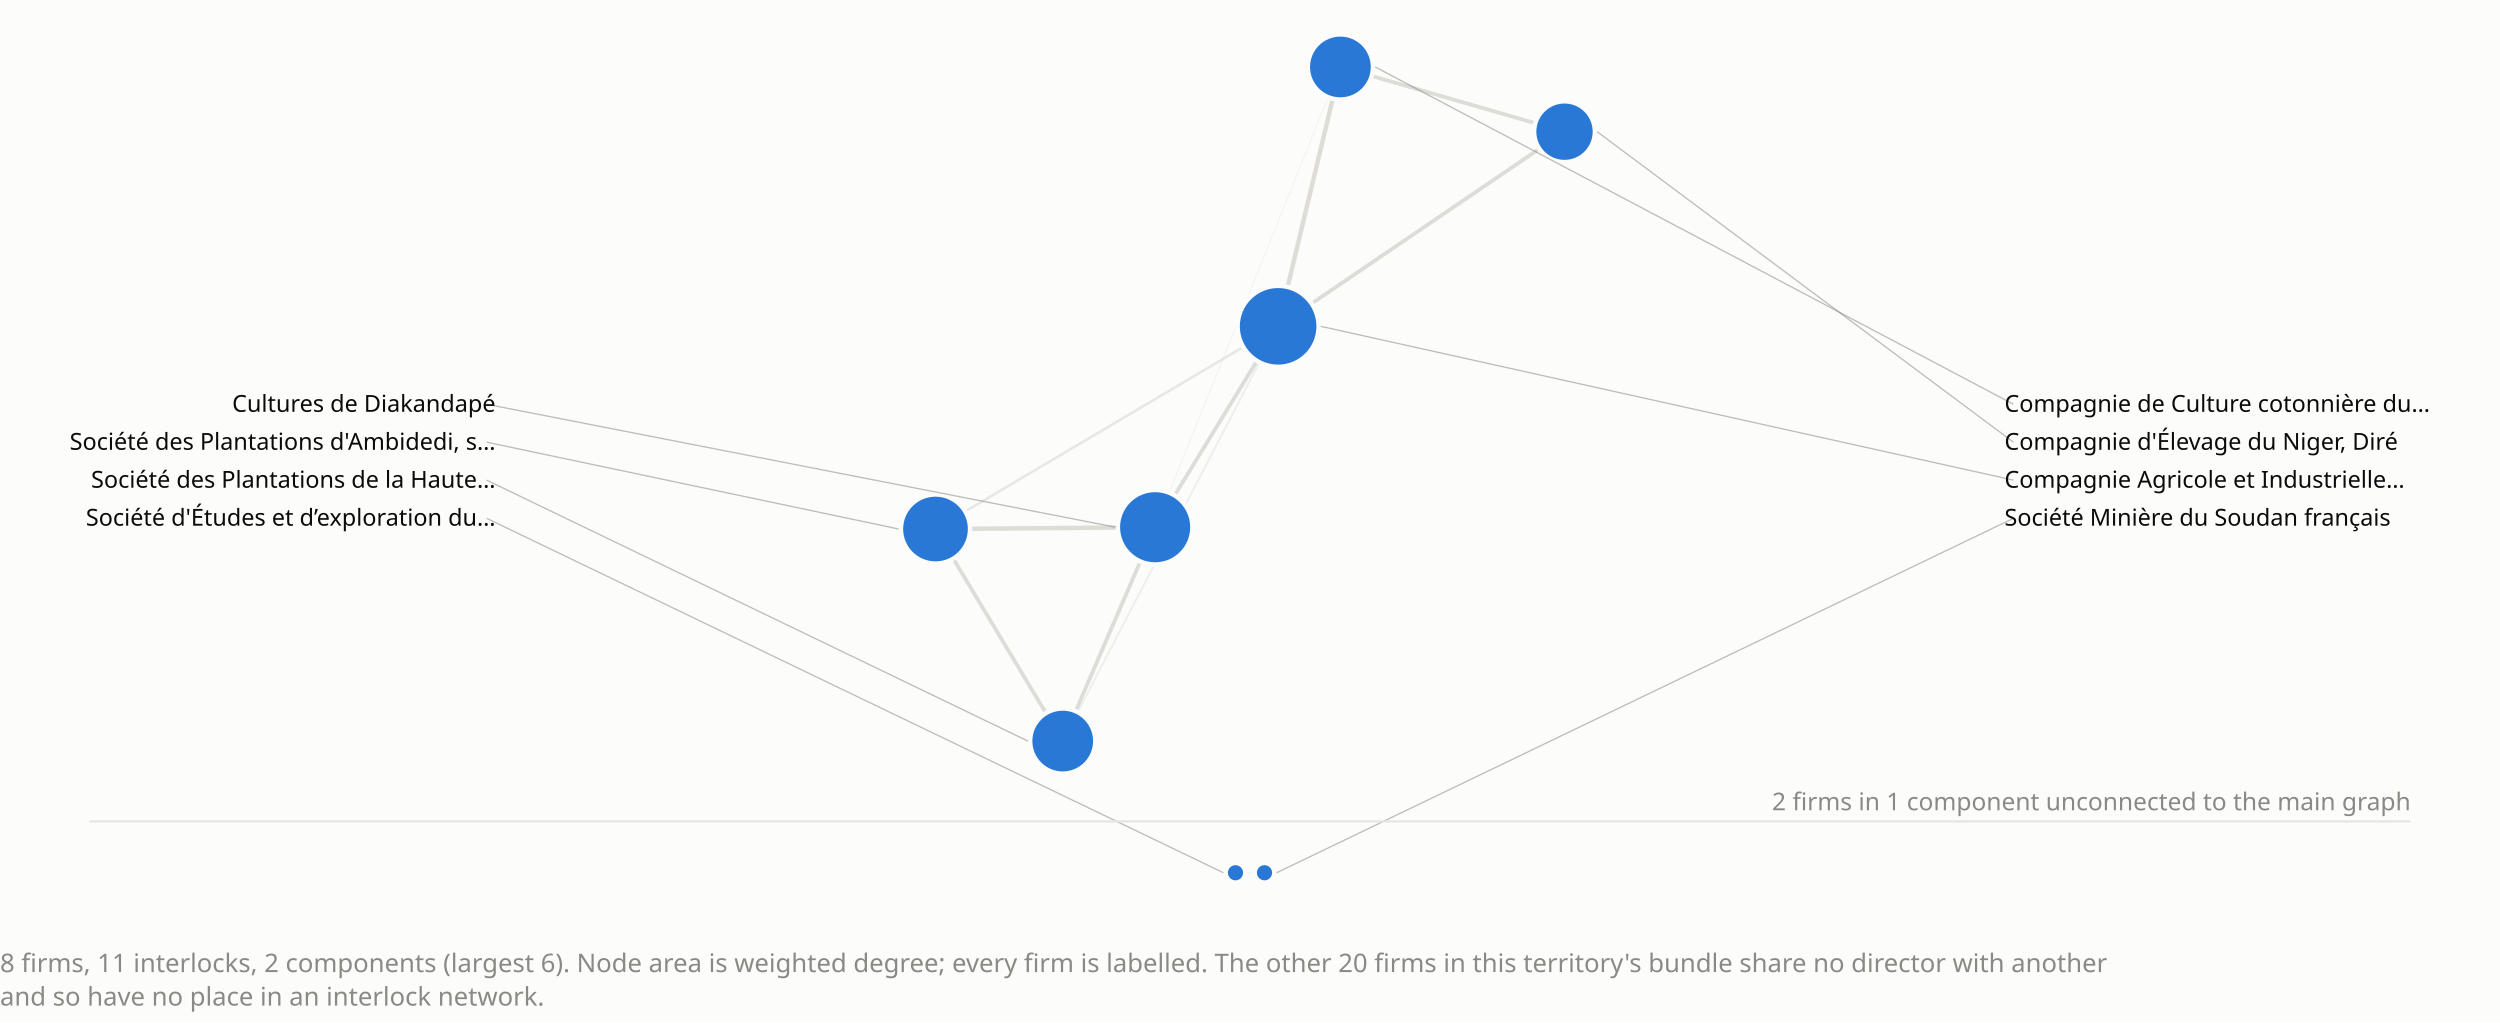
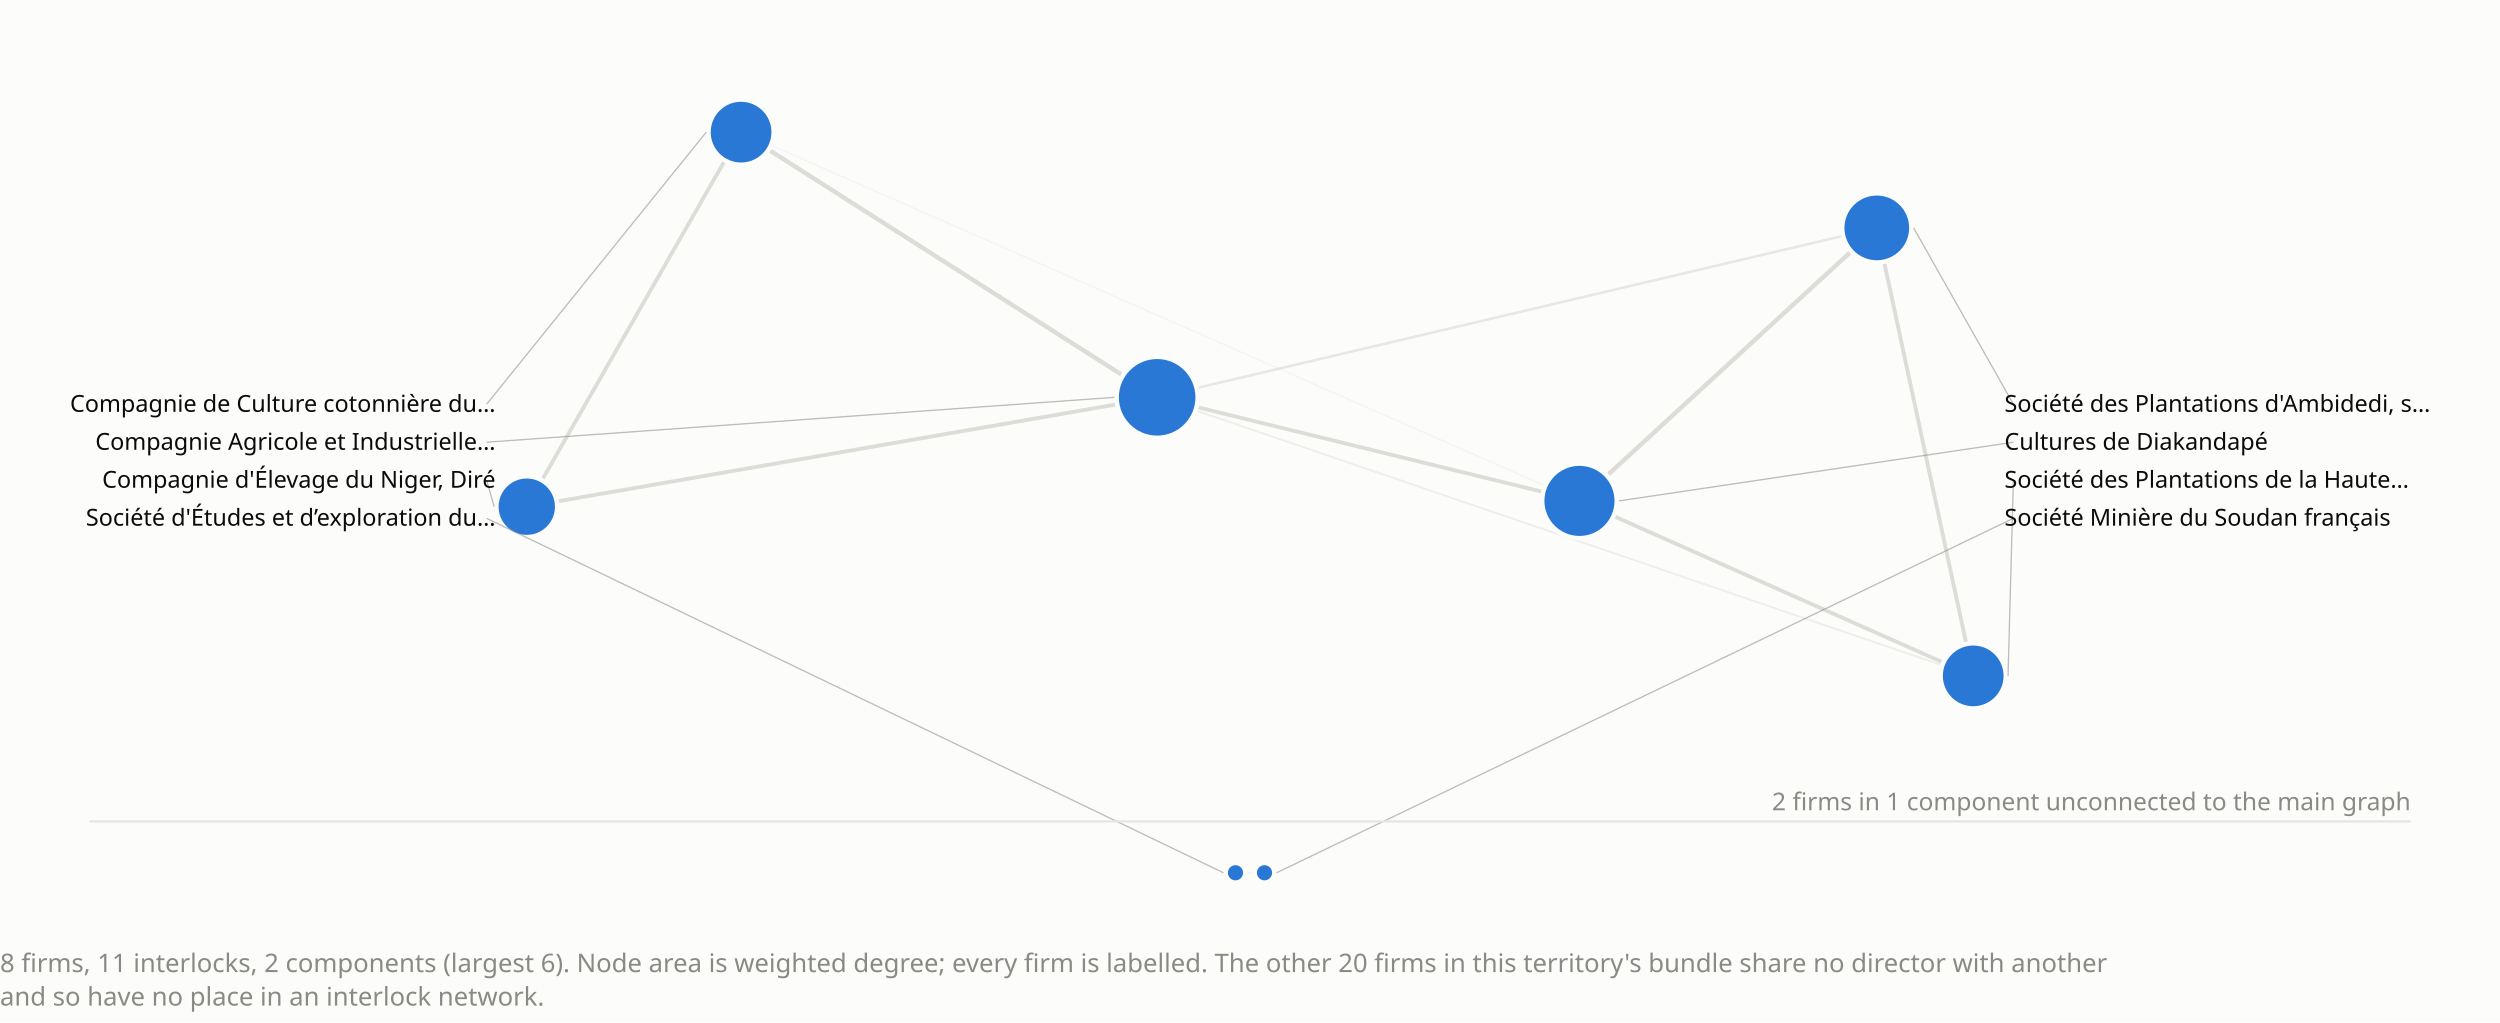
<svg xmlns="http://www.w3.org/2000/svg" viewBox="0 0 1120 458" width="1120" height="458" role="img" aria-label="Soudan français (Mali, Haute-Volta — ou Burkina-Fasso — et Niger) interlock network">
  <rect width="1120" height="458" fill="#fcfcfb" />
  <g stroke="#c9c8c2" fill="none">
-     <path d="M572.6 146.2L600.5 30.0M517.5 236.2L419.1 237.0" stroke-width="2.00" stroke-opacity="0.620" />
-     <path d="M572.6 146.2L700.9 59.0M572.6 146.2L517.5 236.2M600.5 30.0L700.9 59.0M517.5 236.2L476.1 332.0M419.1 237.0L476.1 332.0" stroke-width="1.72" stroke-opacity="0.620" />
-     <path d="M572.6 146.2L419.1 237.0" stroke-width="1.16" stroke-opacity="0.400" />
-     <path d="M572.6 146.2L476.1 332.0" stroke-width="0.88" stroke-opacity="0.280" />
-     <path d="M600.5 30.0L517.5 236.2M553.5 391.0L566.5 391.0" stroke-width="0.60" stroke-opacity="0.160" />
+     <path d="M518.4 178.0L332.0 59.2M707.6 224.4L840.8 102.1" stroke-width="2.00" stroke-opacity="0.620" />
+     <path d="M518.4 178.0L236.0 227.0M518.4 178.0L707.6 224.4M332.0 59.2L236.0 227.0M707.6 224.4L884.0 302.8M840.8 102.1L884.0 302.8" stroke-width="1.72" stroke-opacity="0.620" />
+     <path d="M518.4 178.0L840.8 102.1" stroke-width="1.16" stroke-opacity="0.400" />
+     <path d="M518.4 178.0L884.0 302.8" stroke-width="0.88" stroke-opacity="0.280" />
+     <path d="M332.0 59.2L707.6 224.4M553.5 391.0L566.5 391.0" stroke-width="0.60" stroke-opacity="0.160" />
  </g>
  <g>
-     <circle class="nd" data-id="agricoleindustriellesoudan" cx="572.6" cy="146.2" r="18.15" fill="#2a78d6" stroke="#fcfcfb" stroke-width="2" />
-     <circle class="nd" data-id="culturecotonniereniger" cx="600.5" cy="30.0" r="14.60" fill="#2a78d6" stroke="#fcfcfb" stroke-width="2" />
-     <circle class="nd" data-id="culturesdiakandape" cx="517.5" cy="236.2" r="16.70" fill="#2a78d6" stroke="#fcfcfb" stroke-width="2" />
-     <circle class="nd" data-id="plantationsambidedisisal" cx="419.1" cy="237.0" r="15.49" fill="#2a78d6" stroke="#fcfcfb" stroke-width="2" />
-     <circle class="nd" data-id="elevagenigerdire" cx="700.9" cy="59.0" r="13.62" fill="#2a78d6" stroke="#fcfcfb" stroke-width="2" />
-     <circle class="nd" data-id="plantationshautevoltasisal" cx="476.1" cy="332.0" r="14.60" fill="#2a78d6" stroke="#fcfcfb" stroke-width="2" />
+     <circle class="nd" data-id="agricoleindustriellesoudan" cx="518.4" cy="178.0" r="18.15" fill="#2a78d6" stroke="#fcfcfb" stroke-width="2" />
+     <circle class="nd" data-id="culturecotonniereniger" cx="332.0" cy="59.2" r="14.60" fill="#2a78d6" stroke="#fcfcfb" stroke-width="2" />
+     <circle class="nd" data-id="culturesdiakandape" cx="707.6" cy="224.4" r="16.70" fill="#2a78d6" stroke="#fcfcfb" stroke-width="2" />
+     <circle class="nd" data-id="plantationsambidedisisal" cx="840.8" cy="102.1" r="15.49" fill="#2a78d6" stroke="#fcfcfb" stroke-width="2" />
+     <circle class="nd" data-id="elevagenigerdire" cx="236.0" cy="227.0" r="13.62" fill="#2a78d6" stroke="#fcfcfb" stroke-width="2" />
+     <circle class="nd" data-id="plantationshautevoltasisal" cx="884.0" cy="302.8" r="14.60" fill="#2a78d6" stroke="#fcfcfb" stroke-width="2" />
    <circle class="nd" data-id="etudesexplorationsoudan" cx="553.5" cy="391.0" r="4.40" fill="#2a78d6" stroke="#fcfcfb" stroke-width="2" />
    <circle class="nd" data-id="minieresoudan" cx="566.5" cy="391.0" r="4.40" fill="#2a78d6" stroke="#fcfcfb" stroke-width="2" />
  </g>
-   <line x1="218.0" y1="181.1" x2="499.8" y2="236.2" stroke="#8a8983" stroke-width="0.6" stroke-opacity="0.55" />
-   <line x1="218.0" y1="198.1" x2="402.6" y2="237.0" stroke="#8a8983" stroke-width="0.6" stroke-opacity="0.55" />
-   <line x1="218.0" y1="215.1" x2="460.5" y2="332.0" stroke="#8a8983" stroke-width="0.6" stroke-opacity="0.55" />
+   <line x1="218.0" y1="181.1" x2="316.4" y2="59.2" stroke="#8a8983" stroke-width="0.6" stroke-opacity="0.55" />
+   <line x1="218.0" y1="198.1" x2="499.3" y2="178.0" stroke="#8a8983" stroke-width="0.6" stroke-opacity="0.55" />
+   <line x1="218.0" y1="215.1" x2="221.4" y2="227.0" stroke="#8a8983" stroke-width="0.6" stroke-opacity="0.55" />
  <line x1="218.0" y1="232.2" x2="548.1" y2="391.0" stroke="#8a8983" stroke-width="0.6" stroke-opacity="0.55" />
-   <line x1="902.0" y1="181.1" x2="616.1" y2="30.0" stroke="#8a8983" stroke-width="0.6" stroke-opacity="0.55" />
-   <line x1="902.0" y1="198.1" x2="715.5" y2="59.0" stroke="#8a8983" stroke-width="0.6" stroke-opacity="0.55" />
-   <line x1="902.0" y1="215.1" x2="591.7" y2="146.2" stroke="#8a8983" stroke-width="0.6" stroke-opacity="0.55" />
+   <line x1="902.0" y1="181.1" x2="857.3" y2="102.1" stroke="#8a8983" stroke-width="0.6" stroke-opacity="0.55" />
+   <line x1="902.0" y1="198.1" x2="725.3" y2="224.4" stroke="#8a8983" stroke-width="0.6" stroke-opacity="0.55" />
+   <line x1="902.0" y1="215.1" x2="899.6" y2="302.8" stroke="#8a8983" stroke-width="0.6" stroke-opacity="0.55" />
  <line x1="902.0" y1="232.2" x2="571.9" y2="391.0" stroke="#8a8983" stroke-width="0.6" stroke-opacity="0.55" />
  <g font-size="10.5" font-family="ui-sans-serif,system-ui,sans-serif" fill="#0b0b0b">
-     <text x="222.0" y="184.5" text-anchor="end">Cultures de Diakandapé</text>
-     <text x="222.0" y="201.5" text-anchor="end">Société des Plantations d'Ambidedi, s…</text>
-     <text x="222.0" y="218.5" text-anchor="end">Société des Plantations de la Haute…</text>
+     <text x="222.0" y="184.5" text-anchor="end">Compagnie de Culture cotonnière du…</text>
+     <text x="222.0" y="201.5" text-anchor="end">Compagnie Agricole et Industrielle…</text>
+     <text x="222.0" y="218.5" text-anchor="end">Compagnie d'Élevage du Niger, Diré</text>
    <text x="222.0" y="235.5" text-anchor="end">Société d'Études et d’exploration du…</text>
-     <text x="898.0" y="184.5" text-anchor="start">Compagnie de Culture cotonnière du…</text>
-     <text x="898.0" y="201.5" text-anchor="start">Compagnie d'Élevage du Niger, Diré</text>
-     <text x="898.0" y="218.5" text-anchor="start">Compagnie Agricole et Industrielle…</text>
+     <text x="898.0" y="184.5" text-anchor="start">Société des Plantations d'Ambidedi, s…</text>
+     <text x="898.0" y="201.5" text-anchor="start">Cultures de Diakandapé</text>
+     <text x="898.0" y="218.5" text-anchor="start">Société des Plantations de la Haute…</text>
    <text x="898.0" y="235.5" text-anchor="start">Société Minière du Soudan français</text>
  </g>
  <line x1="40" y1="368" x2="1080" y2="368" stroke="#e6e5e1" stroke-width="1" />
  <text x="1080" y="363" text-anchor="end" font-size="11" font-family="ui-sans-serif,system-ui,sans-serif" fill="#8a8983">2 firms in 1 component unconnected to the main graph</text>
  <g font-size="11.5" font-family="ui-sans-serif,system-ui,sans-serif" fill="#8a8983">
    <text x="0" y="435.5">8 firms, 11 interlocks, 2 components (largest 6). Node area is weighted degree; every firm is labelled. The other 20 firms in this territory's bundle share no director with another</text>
    <text x="0" y="450.5">and so have no place in an interlock network.</text>
  </g>
</svg>
